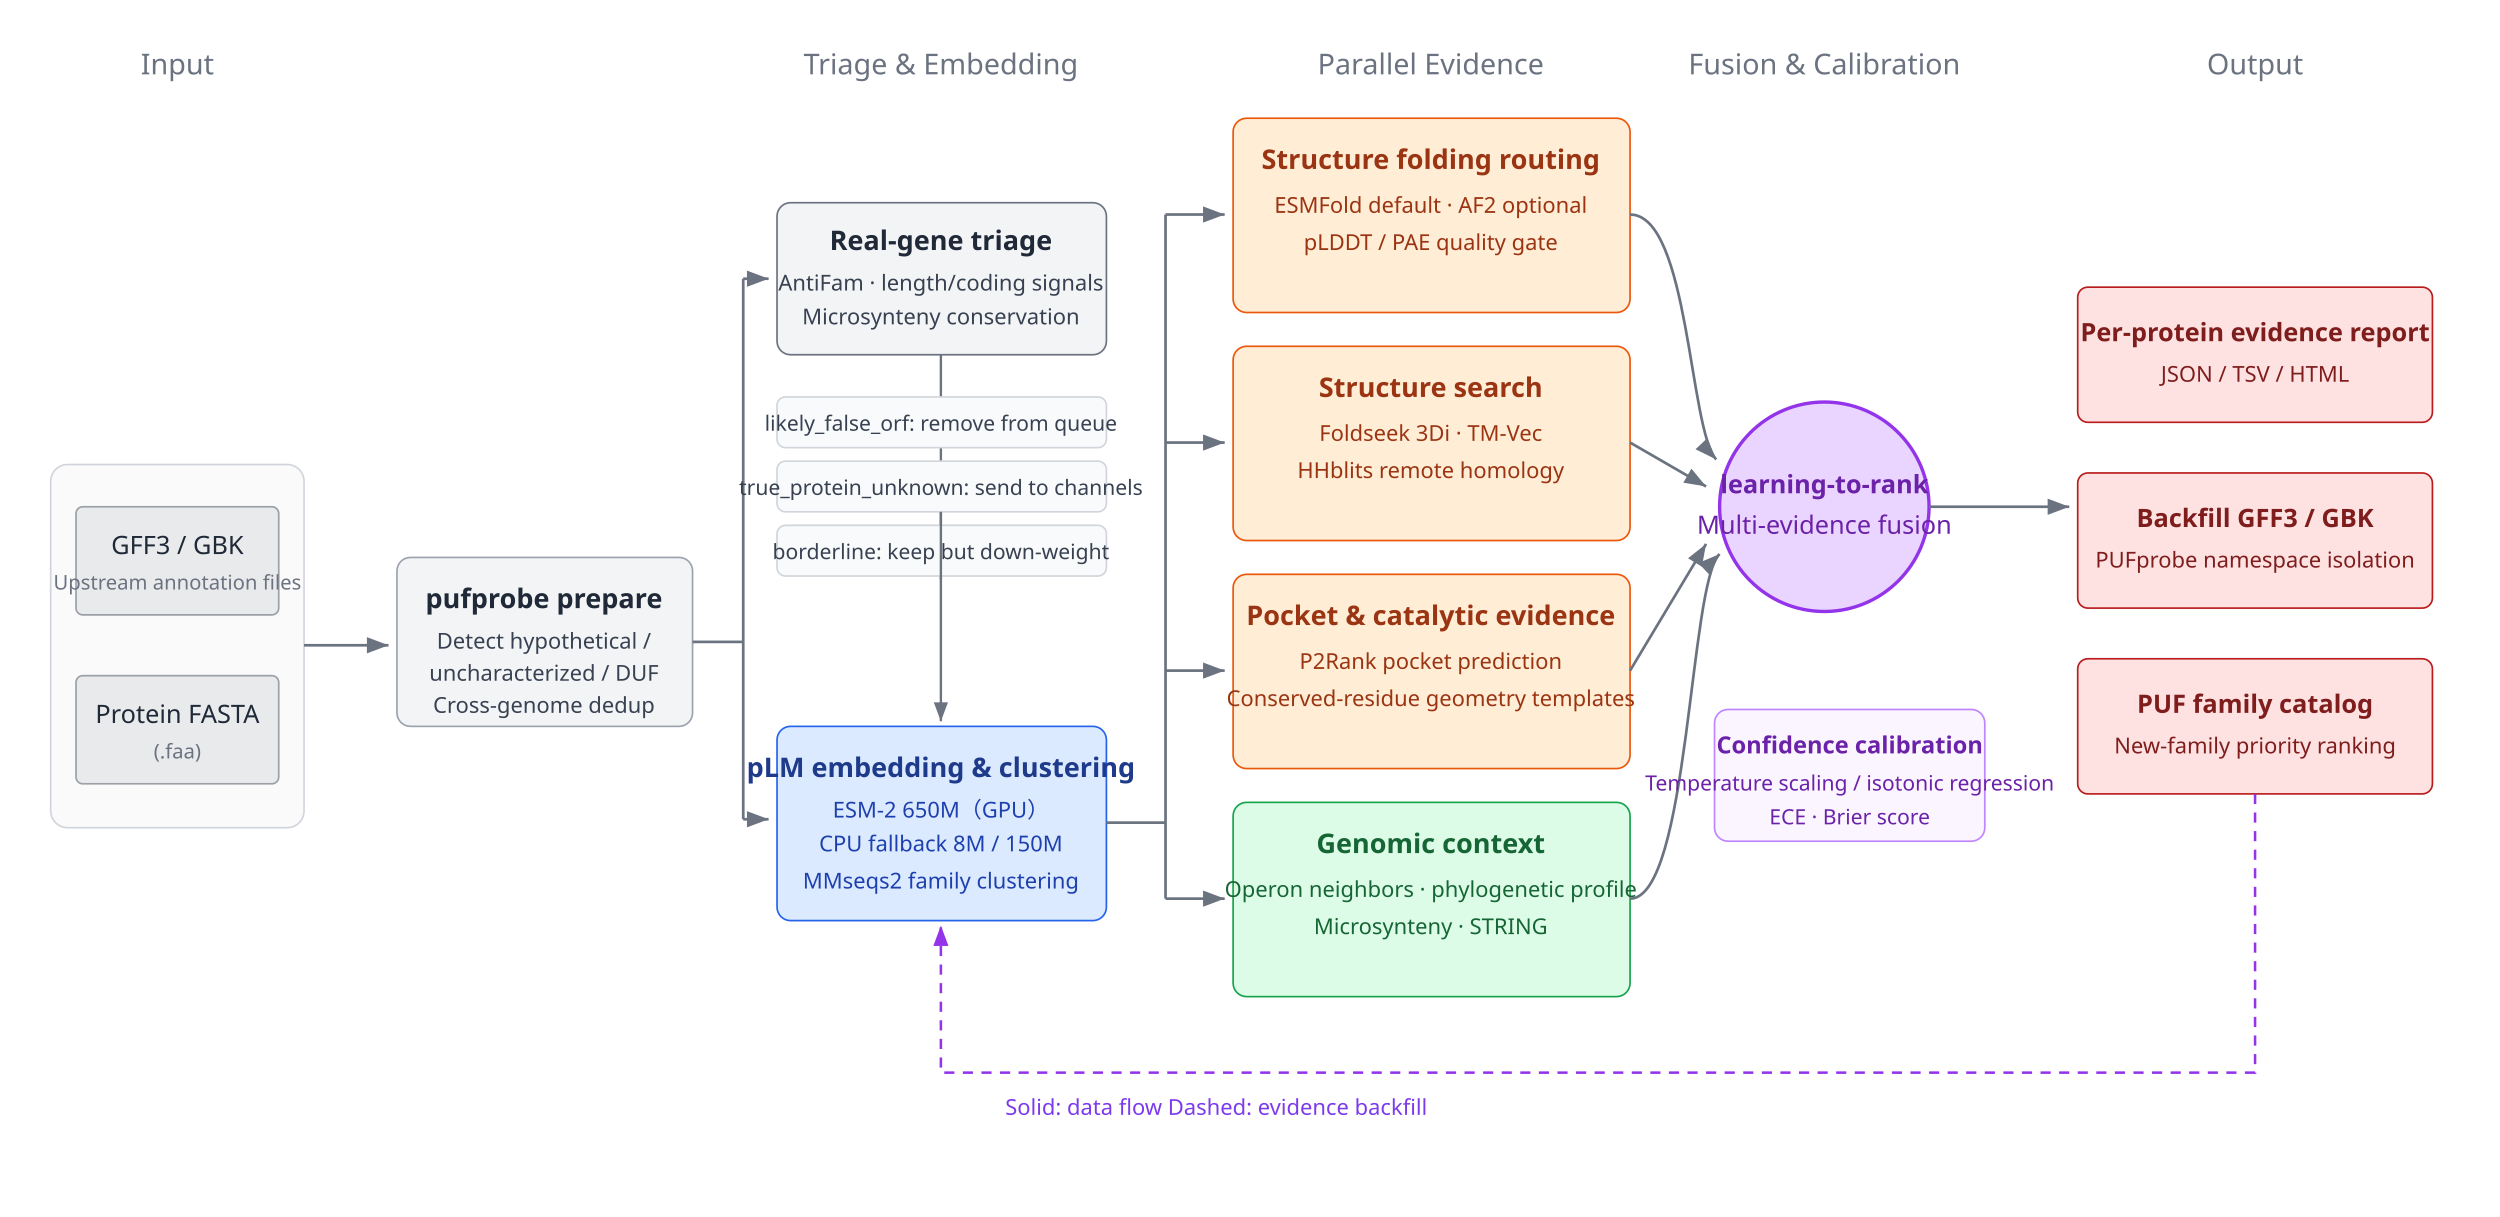
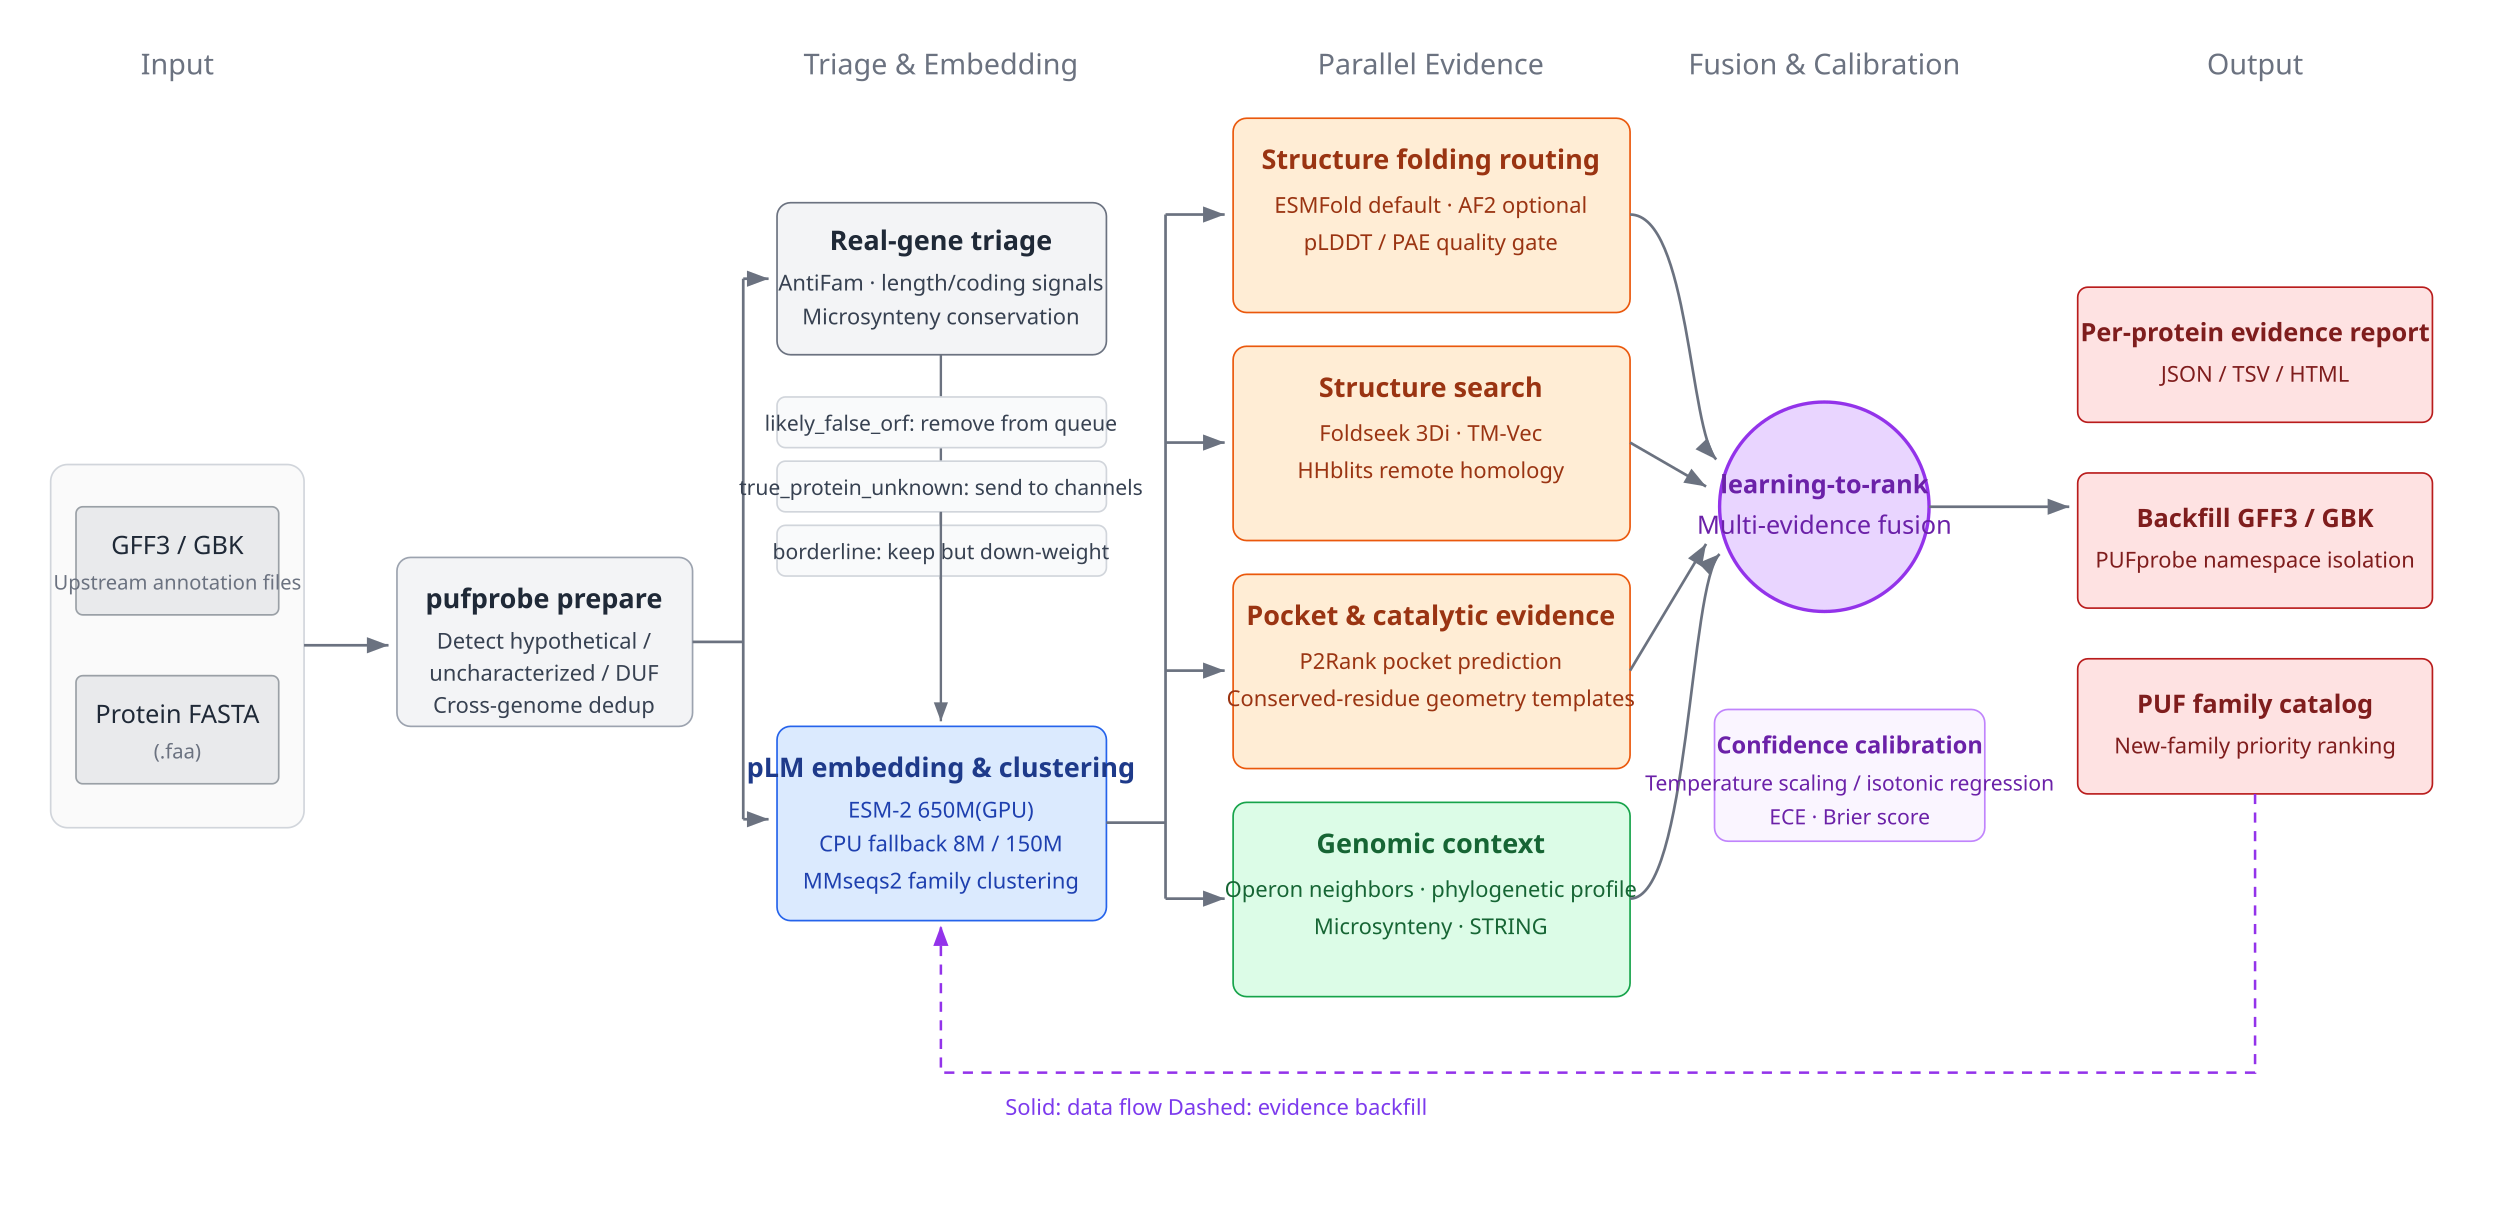
<svg xmlns="http://www.w3.org/2000/svg" viewBox="0 0 1480 720" font-family="Noto Sans SC, Source Han Sans SC, Microsoft YaHei, PingFang SC, sans-serif">
  <defs>
    <marker id="arr1" markerWidth="10" markerHeight="10" refX="8" refY="3" orient="auto">
      <path d="M0,0 L8,3 L0,6 Z" fill="#6b7280" />
    </marker>
    <marker id="arr1p" markerWidth="10" markerHeight="10" refX="8" refY="3" orient="auto">
      <path d="M0,0 L8,3 L0,6 Z" fill="#9333ea" />
    </marker>
  </defs>
  <text x="105" y="44" text-anchor="middle" font-size="17" fill="#6b7280">Input</text>
  <text x="557" y="44" text-anchor="middle" font-size="17" fill="#6b7280">Triage &amp; Embedding</text>
  <text x="847" y="44" text-anchor="middle" font-size="17" fill="#6b7280">Parallel Evidence</text>
  <text x="1080" y="44" text-anchor="middle" font-size="17" fill="#6b7280">Fusion &amp; Calibration</text>
  <text x="1335" y="44" text-anchor="middle" font-size="17" fill="#6b7280">Output</text>
  <rect x="30" y="275" width="150" height="215" rx="10" fill="#fafafa" stroke="#d1d5db" />
  <rect x="45" y="300" width="120" height="64" rx="4" fill="#e9eaec" stroke="#9aa0a6" />
  <text x="105" y="328" text-anchor="middle" font-size="15" fill="#1f2937">GFF3 / GBK</text>
  <text x="105" y="349" text-anchor="middle" font-size="12" fill="#6b7280">Upstream annotation files</text>
  <rect x="45" y="400" width="120" height="64" rx="4" fill="#e9eaec" stroke="#9aa0a6" />
  <text x="105" y="428" text-anchor="middle" font-size="15" fill="#1f2937">Protein FASTA</text>
  <text x="105" y="449" text-anchor="middle" font-size="12" fill="#6b7280">(.faa)</text>
  <rect x="235" y="330" width="175" height="100" rx="8" fill="#f3f4f6" stroke="#9ca3af" />
  <text x="322" y="360" text-anchor="middle" font-size="16" font-weight="600" fill="#1f2937">pufprobe prepare</text>
  <text x="322" y="384" text-anchor="middle" font-size="13" fill="#374151">Detect hypothetical /</text>
  <text x="322" y="403" text-anchor="middle" font-size="13" fill="#374151">uncharacterized / DUF</text>
  <text x="322" y="422" text-anchor="middle" font-size="13" fill="#374151">Cross-genome dedup</text>
  <line x1="180" y1="382" x2="230" y2="382" stroke="#6b7280" stroke-width="1.6" marker-end="url(#arr1)" />
  <line x1="410" y1="380" x2="440" y2="380" stroke="#6b7280" stroke-width="1.6" />
  <line x1="440" y1="165" x2="440" y2="485" stroke="#6b7280" stroke-width="1.6" />
  <line x1="440" y1="165" x2="455" y2="165" stroke="#6b7280" stroke-width="1.6" marker-end="url(#arr1)" />
  <line x1="440" y1="485" x2="455" y2="485" stroke="#6b7280" stroke-width="1.6" marker-end="url(#arr1)" />
  <rect x="460" y="120" width="195" height="90" rx="8" fill="#f3f4f6" stroke="#6b7280" />
  <text x="557" y="148" text-anchor="middle" font-size="16" font-weight="600" fill="#1f2937">Real-gene triage</text>
  <text x="557" y="172" text-anchor="middle" font-size="13" fill="#374151">AntiFam · length/coding signals</text>
  <text x="557" y="192" text-anchor="middle" font-size="13" fill="#374151">Microsynteny conservation</text>
  <line x1="557" y1="210" x2="557" y2="343" stroke="#6b7280" stroke-width="1.4" />
  <rect x="460" y="235" width="195" height="30" rx="5" fill="#f9fafb" stroke="#d1d5db" />
  <text x="557" y="255" text-anchor="middle" font-size="12.5" fill="#374151">likely_false_orf: remove from queue</text>
  <rect x="460" y="273" width="195" height="30" rx="5" fill="#f9fafb" stroke="#d1d5db" />
  <text x="557" y="293" text-anchor="middle" font-size="12.5" fill="#374151">true_protein_unknown: send to channels</text>
  <rect x="460" y="311" width="195" height="30" rx="5" fill="#f9fafb" stroke="#d1d5db" />
  <text x="557" y="331" text-anchor="middle" font-size="12.5" fill="#374151">borderline: keep but down-weight</text>
  <line x1="557" y1="303" x2="557" y2="427" stroke="#6b7280" stroke-width="1.4" marker-end="url(#arr1)" />
  <rect x="460" y="430" width="195" height="115" rx="8" fill="#dbeafe" stroke="#2563eb" />
  <text x="557" y="460" text-anchor="middle" font-size="16" font-weight="600" fill="#1e3a8a">pLM embedding &amp; clustering</text>
-   <text x="557" y="484" text-anchor="middle" font-size="13" fill="#1e40af">ESM-2 650M（GPU）</text>
+   <text x="557" y="484" text-anchor="middle" font-size="13" fill="#1e40af">ESM-2 650M(GPU)</text>
  <text x="557" y="504" text-anchor="middle" font-size="13" fill="#1e40af">CPU fallback 8M / 150M</text>
  <text x="557" y="526" text-anchor="middle" font-size="13" fill="#1e40af">MMseqs2 family clustering</text>
  <line x1="655" y1="487" x2="690" y2="487" stroke="#6b7280" stroke-width="1.6" />
  <line x1="690" y1="127" x2="690" y2="532" stroke="#6b7280" stroke-width="1.6" />
  <line x1="690" y1="127" x2="725" y2="127" stroke="#6b7280" stroke-width="1.6" marker-end="url(#arr1)" />
  <line x1="690" y1="262" x2="725" y2="262" stroke="#6b7280" stroke-width="1.6" marker-end="url(#arr1)" />
  <line x1="690" y1="397" x2="725" y2="397" stroke="#6b7280" stroke-width="1.6" marker-end="url(#arr1)" />
  <line x1="690" y1="532" x2="725" y2="532" stroke="#6b7280" stroke-width="1.6" marker-end="url(#arr1)" />
  <rect x="730" y="70" width="235" height="115" rx="8" fill="#ffedd5" stroke="#ea580c" />
  <text x="847" y="100" text-anchor="middle" font-size="16" font-weight="600" fill="#9a3412">Structure folding routing</text>
  <text x="847" y="126" text-anchor="middle" font-size="13" fill="#9a3412">ESMFold default · AF2 optional</text>
  <text x="847" y="148" text-anchor="middle" font-size="13" fill="#9a3412">pLDDT / PAE quality gate</text>
  <rect x="730" y="205" width="235" height="115" rx="8" fill="#ffedd5" stroke="#ea580c" />
  <text x="847" y="235" text-anchor="middle" font-size="16" font-weight="600" fill="#9a3412">Structure search</text>
  <text x="847" y="261" text-anchor="middle" font-size="13" fill="#9a3412">Foldseek 3Di · TM-Vec</text>
  <text x="847" y="283" text-anchor="middle" font-size="13" fill="#9a3412">HHblits remote homology</text>
  <rect x="730" y="340" width="235" height="115" rx="8" fill="#ffedd5" stroke="#ea580c" />
  <text x="847" y="370" text-anchor="middle" font-size="16" font-weight="600" fill="#9a3412">Pocket &amp; catalytic evidence</text>
  <text x="847" y="396" text-anchor="middle" font-size="13" fill="#9a3412">P2Rank pocket prediction</text>
  <text x="847" y="418" text-anchor="middle" font-size="13" fill="#9a3412">Conserved-residue geometry templates</text>
  <rect x="730" y="475" width="235" height="115" rx="8" fill="#dcfce7" stroke="#16a34a" />
  <text x="847" y="505" text-anchor="middle" font-size="16" font-weight="600" fill="#166534">Genomic context</text>
  <text x="847" y="531" text-anchor="middle" font-size="13" fill="#166534">Operon neighbors · phylogenetic profile</text>
  <text x="847" y="553" text-anchor="middle" font-size="13" fill="#166534">Microsynteny · STRING</text>
  <path d="M965,127 C 1000,127 1000,255 1016,272" fill="none" stroke="#6b7280" stroke-width="1.6" marker-end="url(#arr1)" />
  <line x1="965" y1="262" x2="1010" y2="288" stroke="#6b7280" stroke-width="1.6" marker-end="url(#arr1)" />
  <line x1="965" y1="397" x2="1010" y2="322" stroke="#6b7280" stroke-width="1.6" marker-end="url(#arr1)" />
  <path d="M965,532 C 1000,532 1000,345 1018,328" fill="none" stroke="#6b7280" stroke-width="1.6" marker-end="url(#arr1)" />
  <circle cx="1080" cy="300" r="62" fill="#e9d5ff" stroke="#9333ea" stroke-width="2" />
  <text x="1080" y="292" text-anchor="middle" font-size="15" font-weight="600" fill="#6b21a8">learning-to-rank</text>
  <text x="1080" y="316" text-anchor="middle" font-size="15" fill="#6b21a8">Multi-evidence fusion</text>
  <rect x="1015" y="420" width="160" height="78" rx="8" fill="#faf5ff" stroke="#c084fc" />
  <text x="1095" y="446" text-anchor="middle" font-size="14" font-weight="600" fill="#6b21a8">Confidence calibration</text>
  <text x="1095" y="468" text-anchor="middle" font-size="12.5" fill="#6b21a8">Temperature scaling / isotonic regression</text>
  <text x="1095" y="488" text-anchor="middle" font-size="12.5" fill="#6b21a8">ECE · Brier score</text>
  <line x1="1142" y1="300" x2="1225" y2="300" stroke="#6b7280" stroke-width="1.6" marker-end="url(#arr1)" />
  <rect x="1230" y="170" width="210" height="80" rx="6" fill="#fee2e2" stroke="#b91c1c" />
  <text x="1335" y="202" text-anchor="middle" font-size="15" font-weight="600" fill="#7f1d1d">Per-protein evidence report</text>
  <text x="1335" y="226" text-anchor="middle" font-size="13" fill="#7f1d1d">JSON / TSV / HTML</text>
  <rect x="1230" y="280" width="210" height="80" rx="6" fill="#fee2e2" stroke="#b91c1c" />
  <text x="1335" y="312" text-anchor="middle" font-size="15" font-weight="600" fill="#7f1d1d">Backfill GFF3 / GBK</text>
  <text x="1335" y="336" text-anchor="middle" font-size="13" fill="#7f1d1d">PUFprobe namespace isolation</text>
  <rect x="1230" y="390" width="210" height="80" rx="6" fill="#fee2e2" stroke="#b91c1c" />
  <text x="1335" y="422" text-anchor="middle" font-size="15" font-weight="600" fill="#7f1d1d">PUF family catalog</text>
  <text x="1335" y="446" text-anchor="middle" font-size="13" fill="#7f1d1d">New-family priority ranking</text>
  <path d="M1335,470 V635 H557 V548" fill="none" stroke="#9333ea" stroke-width="1.5" stroke-dasharray="6,5" marker-end="url(#arr1p)" />
  <text x="720" y="660" text-anchor="middle" font-size="13" fill="#7c3aed">Solid: data flow    Dashed: evidence backfill</text>
</svg>
